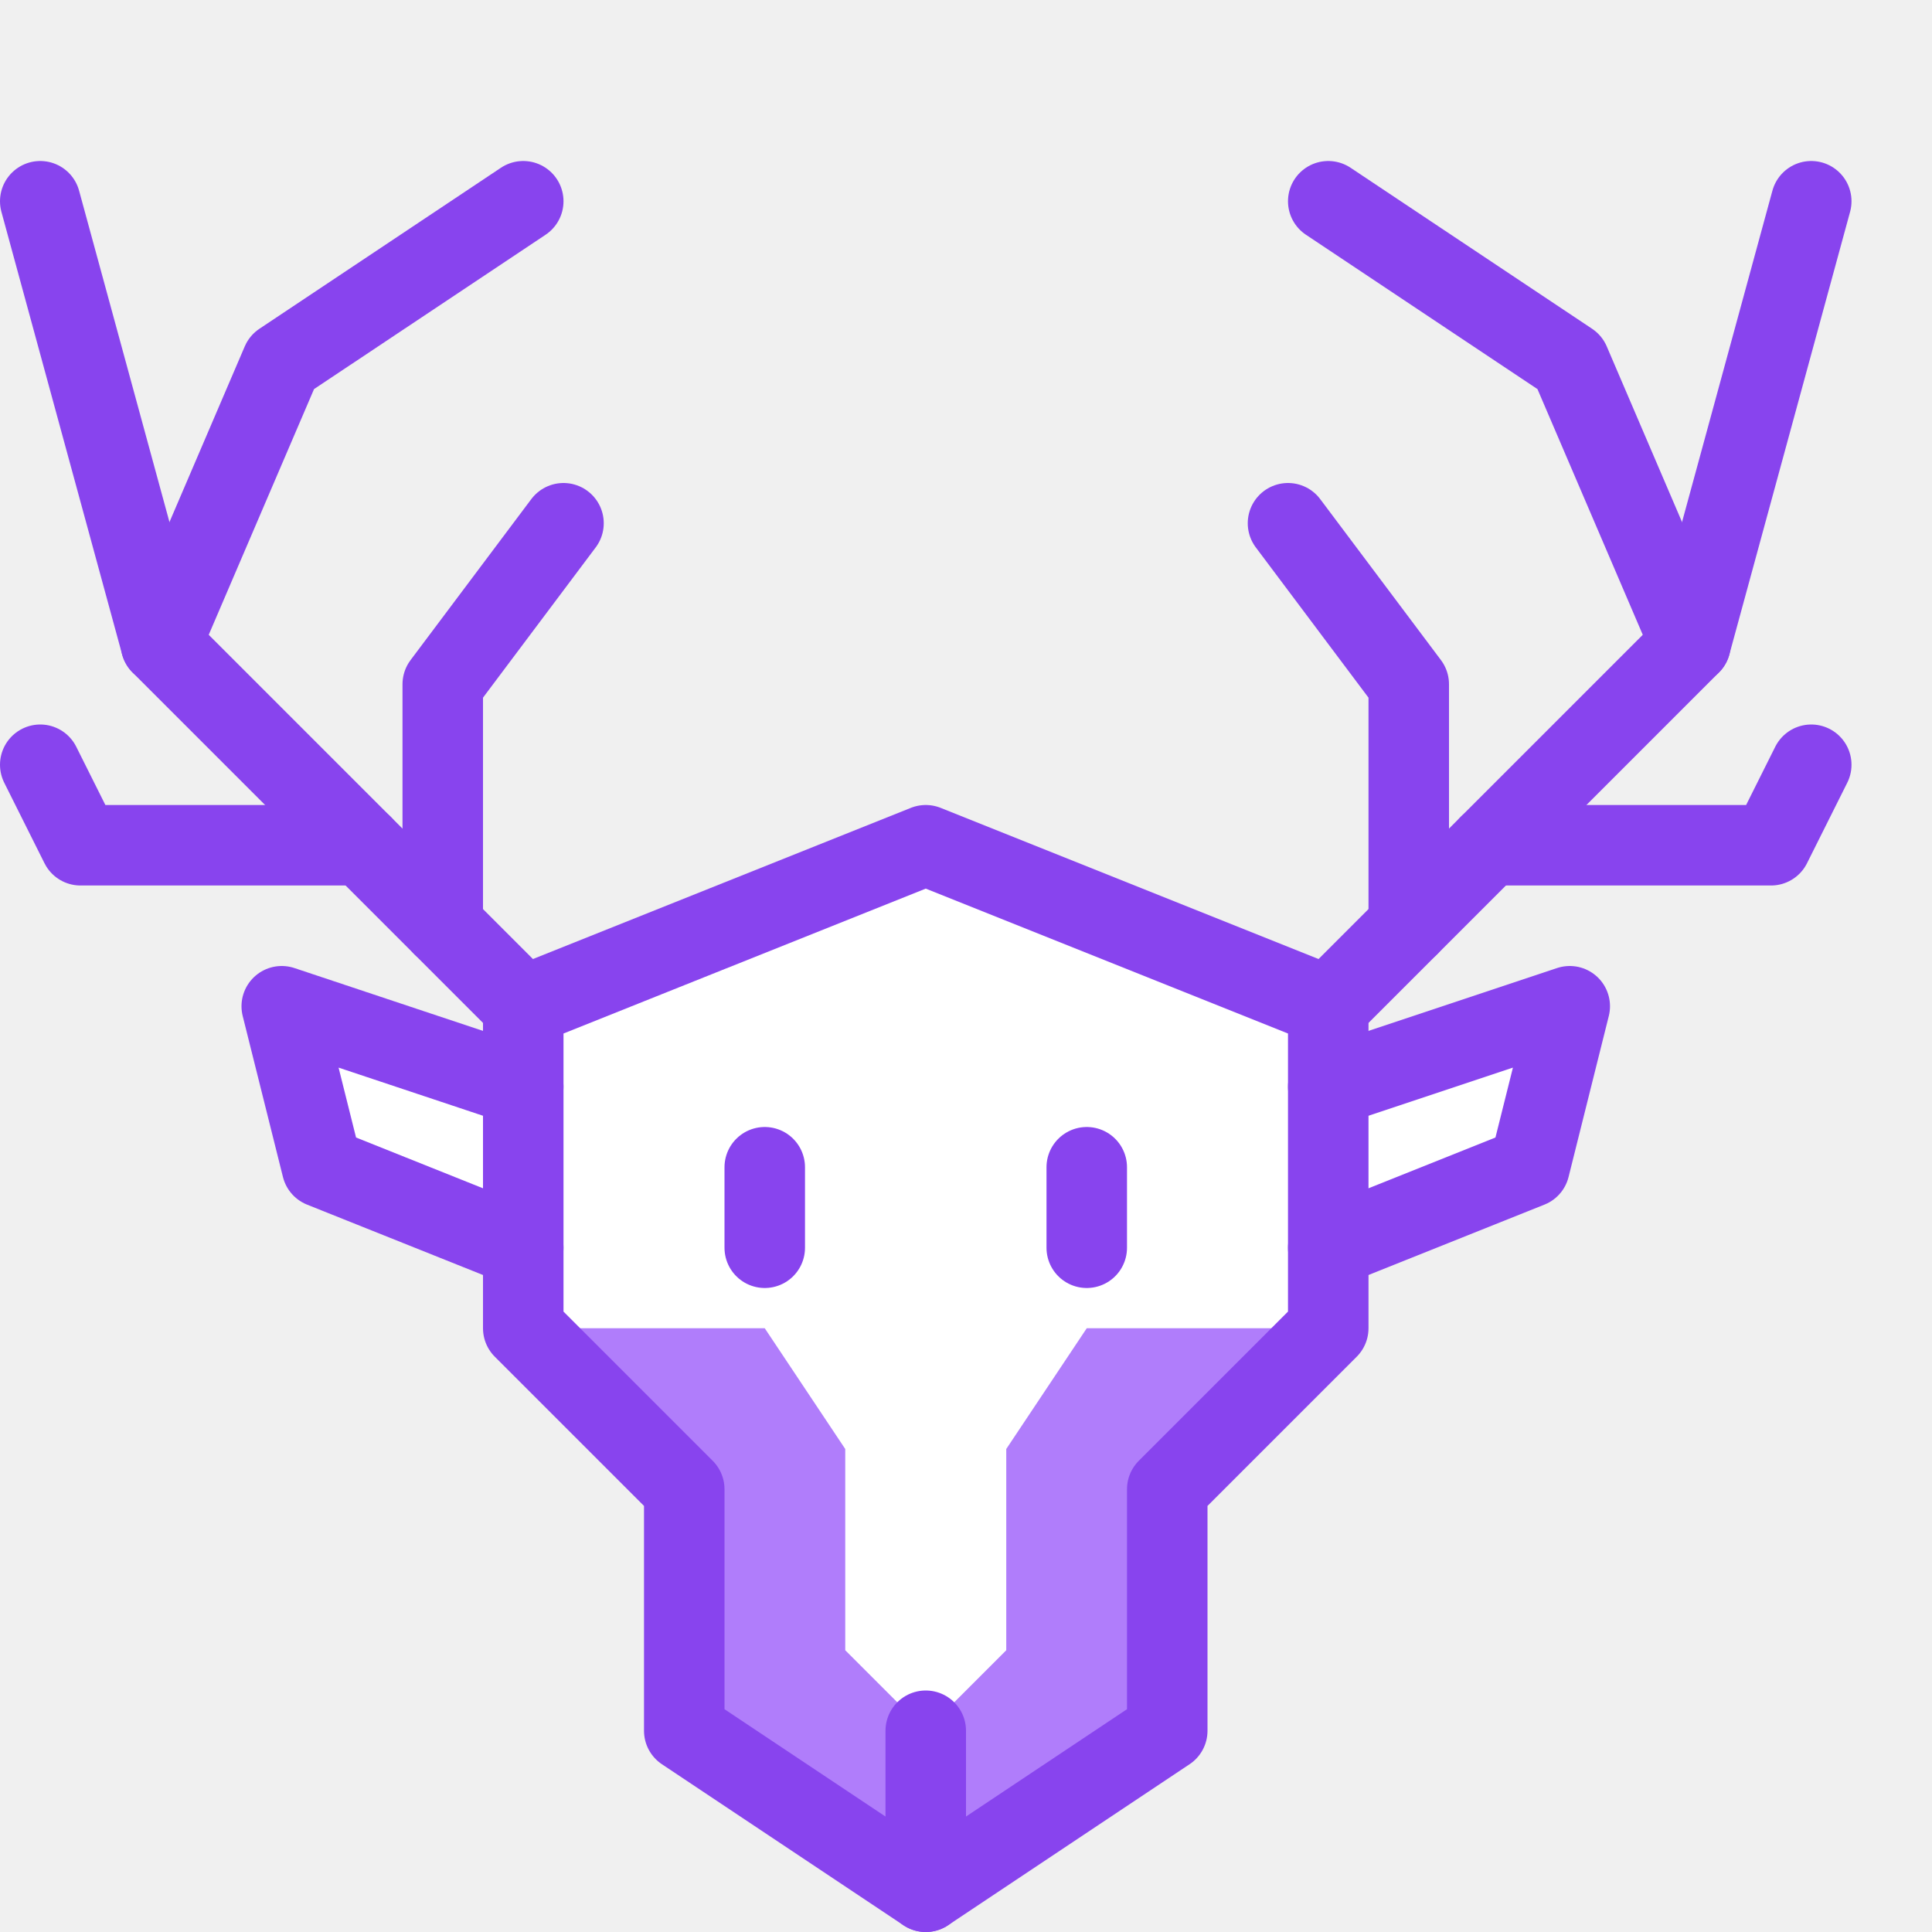
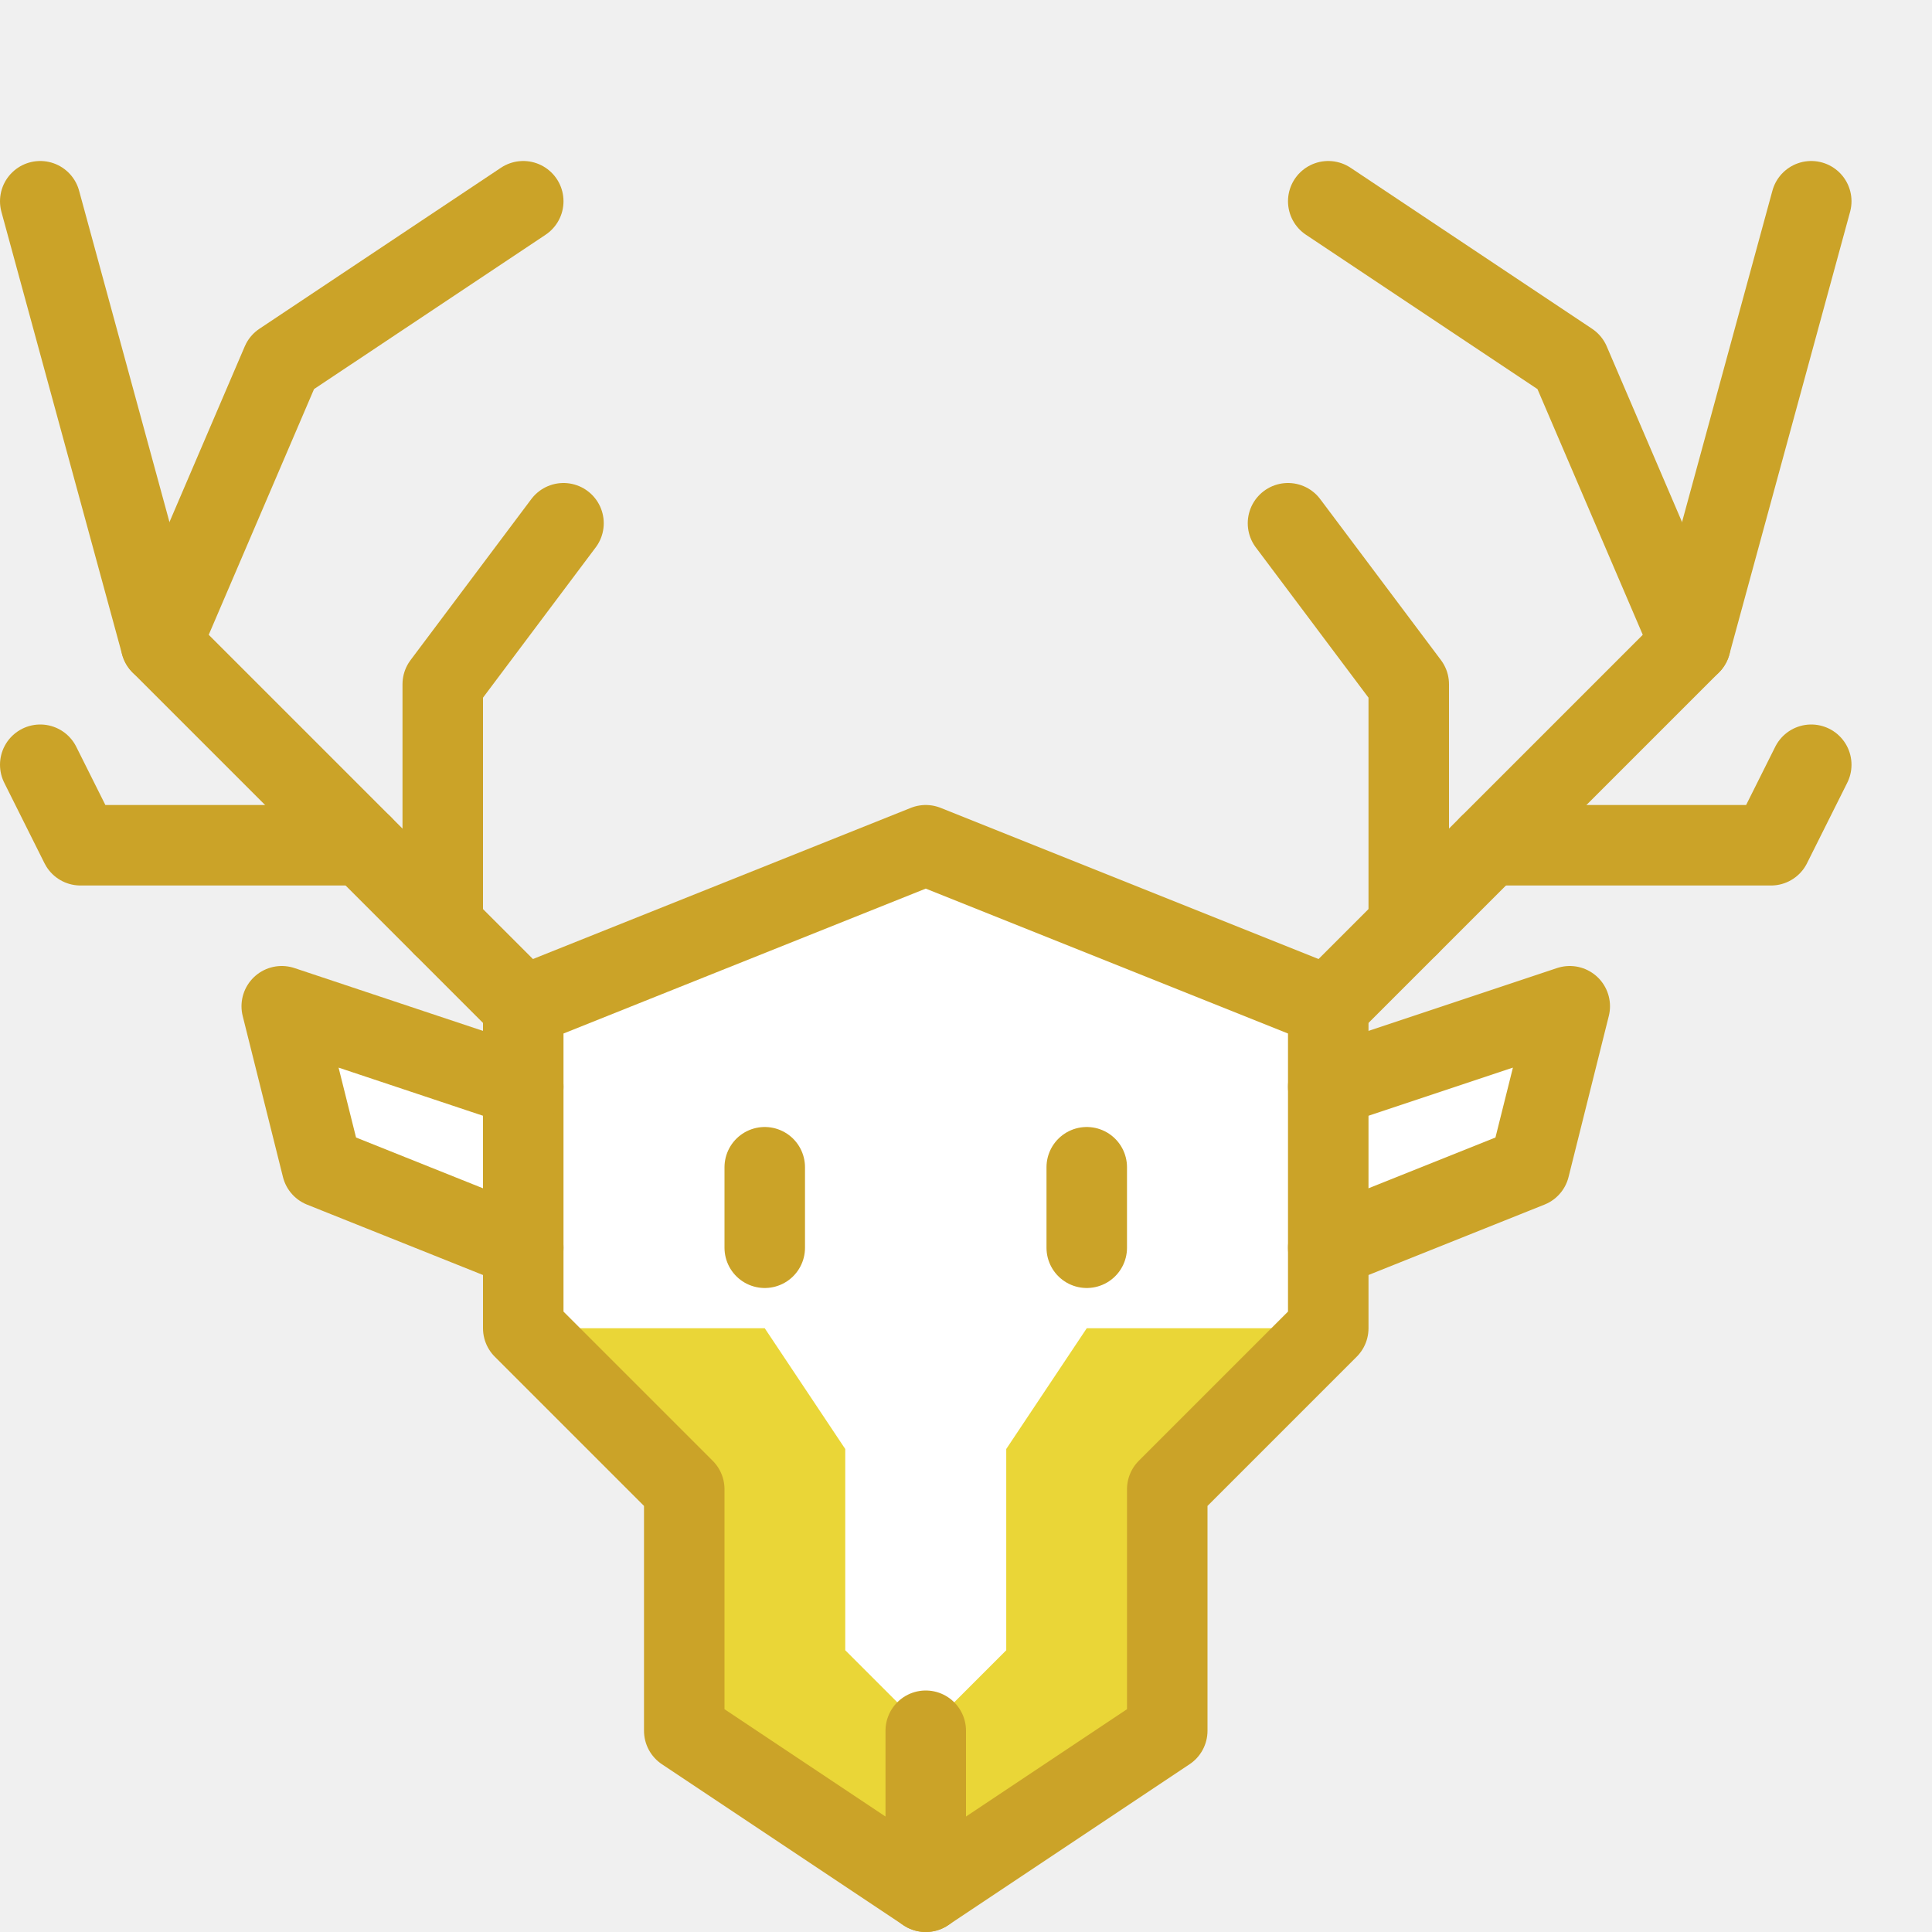
<svg xmlns="http://www.w3.org/2000/svg" version="1.1" x="0px" y="0px" viewBox="0 0 24 24" style="enable-background:new 0 0 24 24;" xml:space="preserve">
  <style type="text/css">
	.st0{fill:#FFFFFF;}
- 	.st1{fill:#B07DFB;}
- 	.st2{fill:none;stroke:#8844EE;stroke-linecap:round;stroke-linejoin:round;stroke-miterlimit:10;}
+ 	.st1{fill:#EAD637;}
+ 	.st2{fill:none;stroke:#CBA328;stroke-linecap:round;stroke-linejoin:round;stroke-miterlimit:10;}
	.st3{fill:none;}
</style>
  <g id="Duotone">
    <polygon class="st0" points="16.5,13.5 16.5,12.5 11.5,10.5 6.5,12.5 6.5,13.5 3.5,12.5 4,14.5 6.5,15.5 6.5,16.5 8.5,18.5    8.5,21.5 11.5,23.5 14.5,21.5 14.5,18.5 16.5,16.5 16.5,15.5 19,14.5 19.5,12.5  " />
    <polygon class="st1" points="6.5,16.5 9.5,16.5 10.5,18 10.5,20.5 11.5,21.5 12.5,20.5 12.5,18 13.5,16.5 16.5,16.5 14.5,18.5    14.5,21.5 11.5,23.5 8.5,21.5 8.5,18.5  " />
    <polyline class="st2" points="6.5,12.5 2,8 0.5,2.5  " />
    <polygon class="st2" points="14.5,21.5 11.5,23.5 8.5,21.5 8.5,18.5 6.5,16.5 6.5,12.5 11.5,10.5 16.5,12.5 16.5,16.5 14.5,18.5     " />
    <line class="st2" x1="9.5" y1="14.5" x2="9.5" y2="15.5" />
    <line class="st2" x1="13.5" y1="14.5" x2="13.5" y2="15.5" />
    <line class="st2" x1="11.5" y1="21.5" x2="11.5" y2="23.5" />
    <polyline class="st2" points="6.5,13.5 3.5,12.5 4,14.5 6.5,15.5  " />
    <polyline class="st2" points="16.5,13.5 19.5,12.5 19,14.5 16.5,15.5  " />
    <polyline class="st2" points="5.5,11.5 5.5,8.5 7,6.5  " />
    <polyline class="st2" points="2,8 3.5,4.5 6.5,2.5  " />
    <polyline class="st2" points="4.5,10.5 1,10.5 0.5,9.5  " />
    <polyline class="st2" points="16.5,12.5 21,8 22.5,2.5  " />
    <polyline class="st2" points="17.5,11.5 17.5,8.5 16,6.5  " />
    <polyline class="st2" points="21,8 19.5,4.5 16.5,2.5  " />
    <polyline class="st2" points="18.5,10.5 22,10.5 22.5,9.5  " />
  </g>
  <g id="Frames-24px">
    <rect class="st3" width="24" height="24" />
  </g>
</svg>
